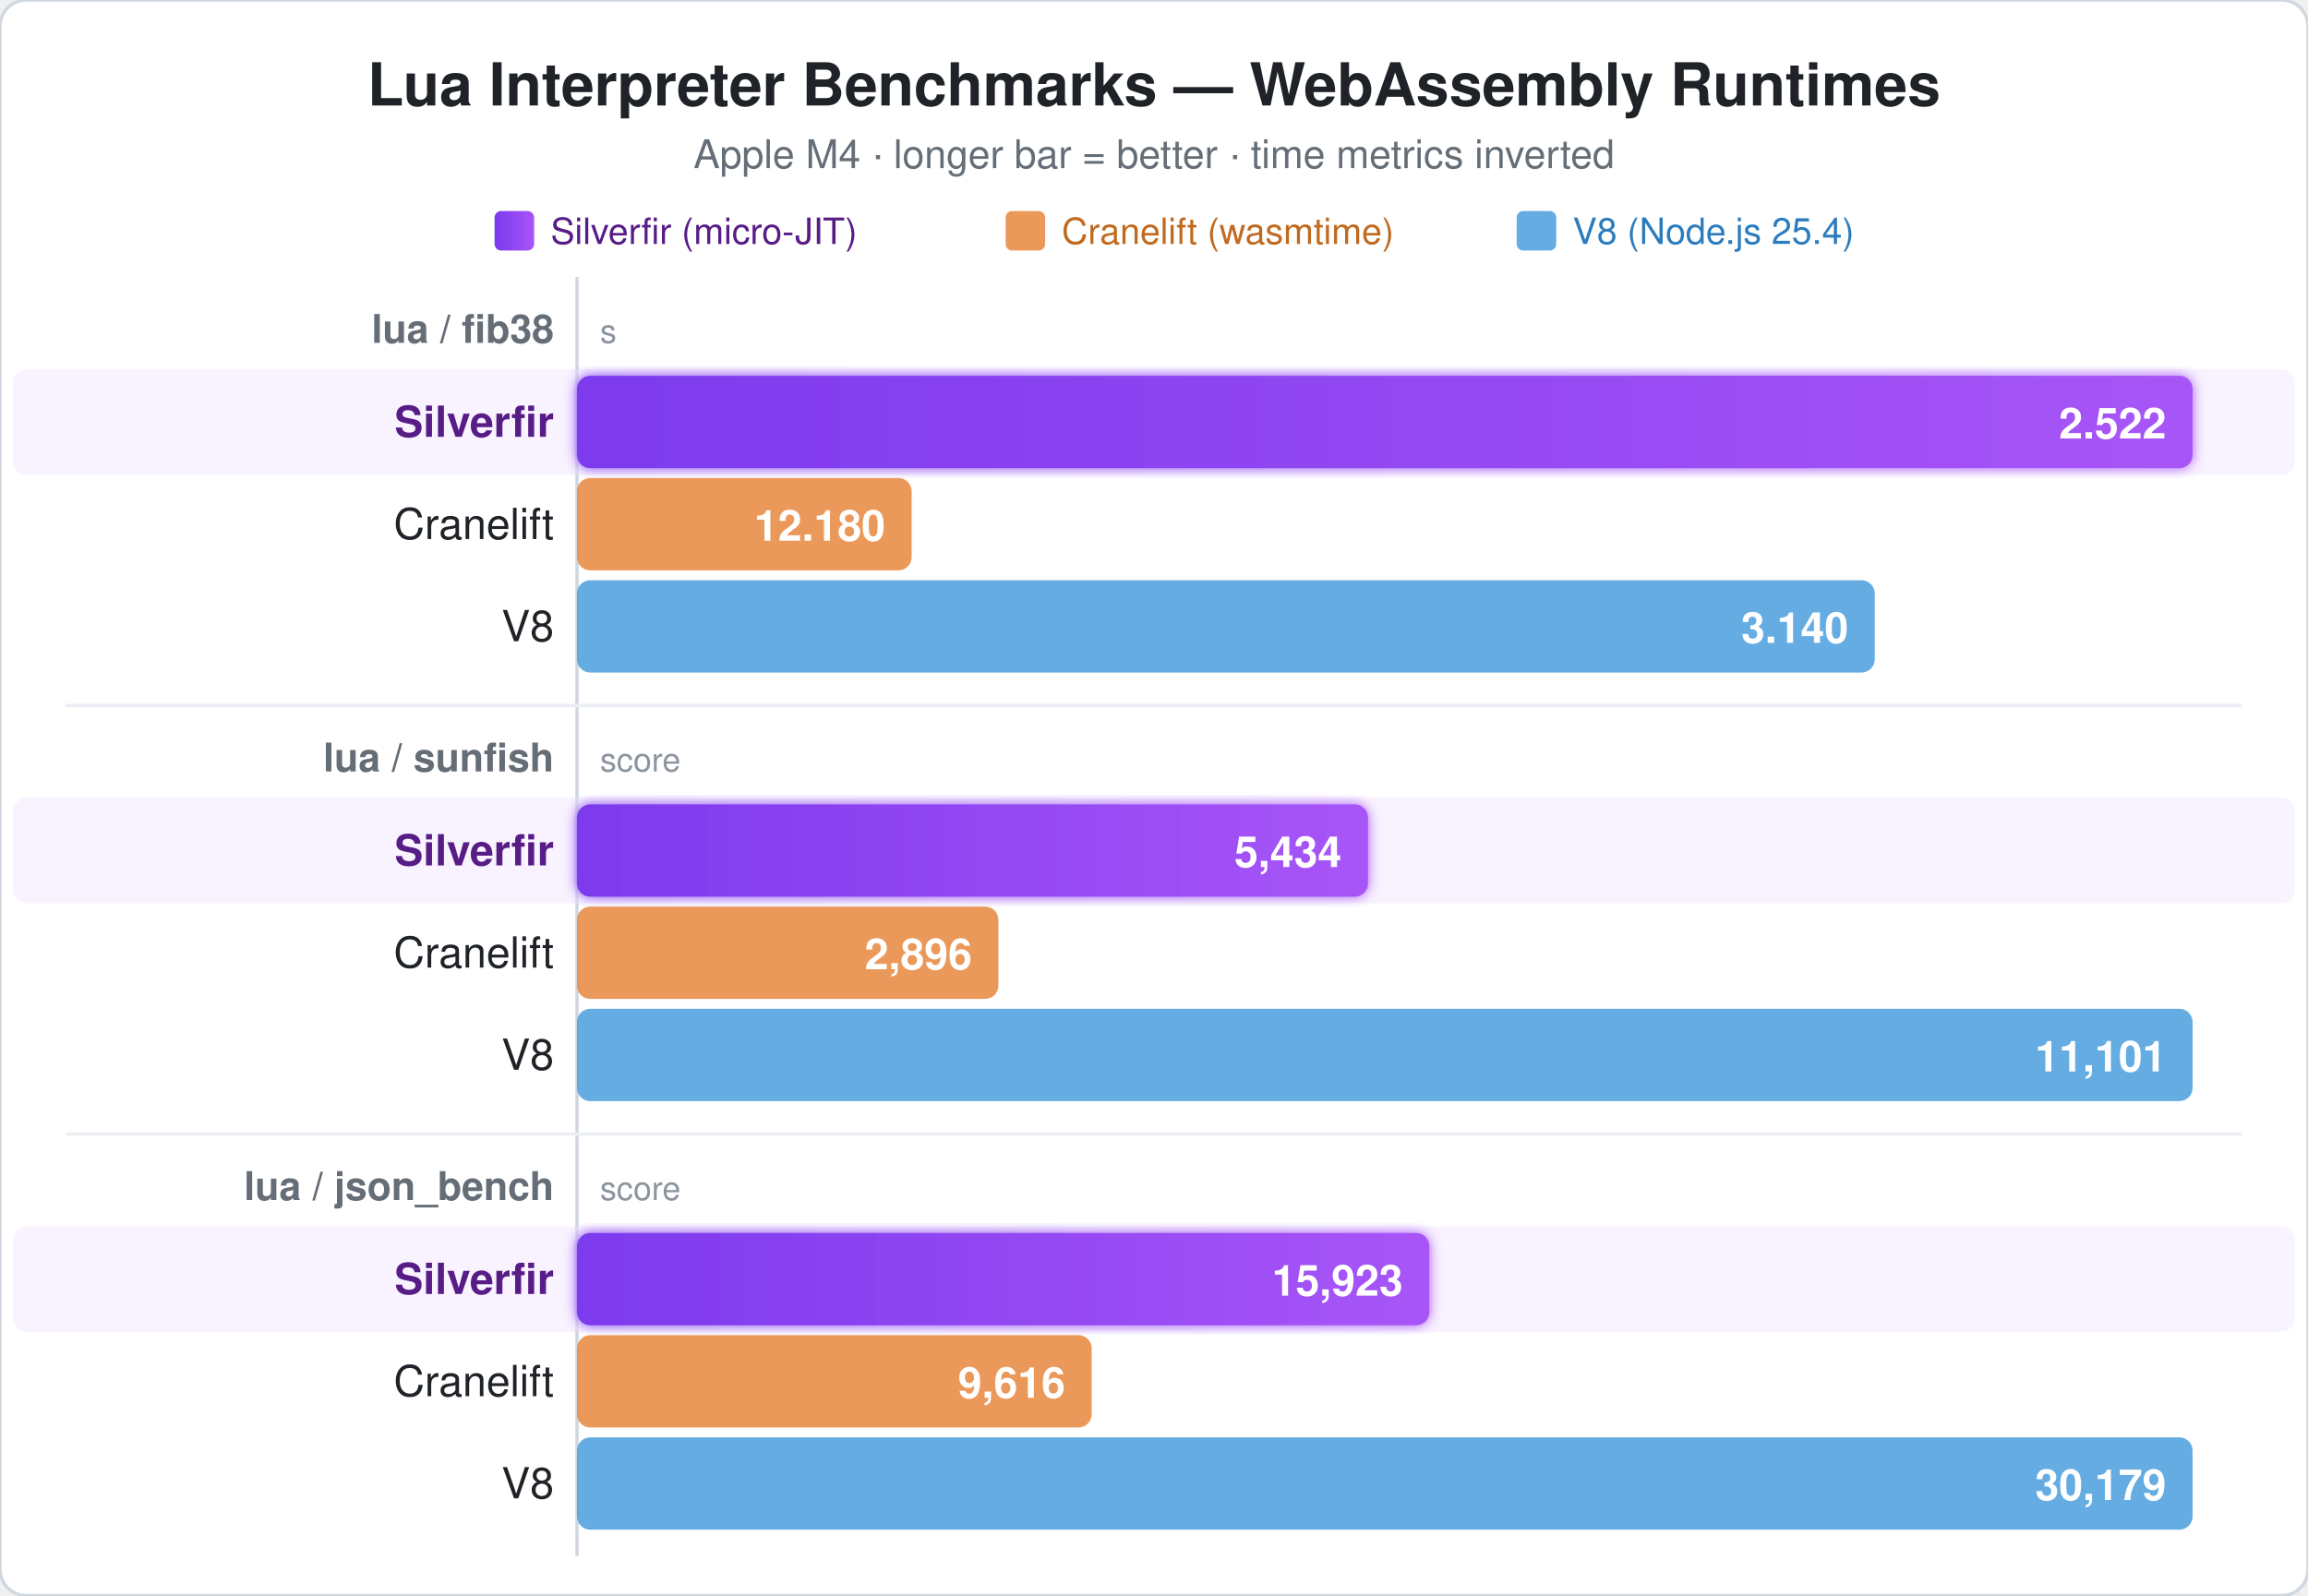
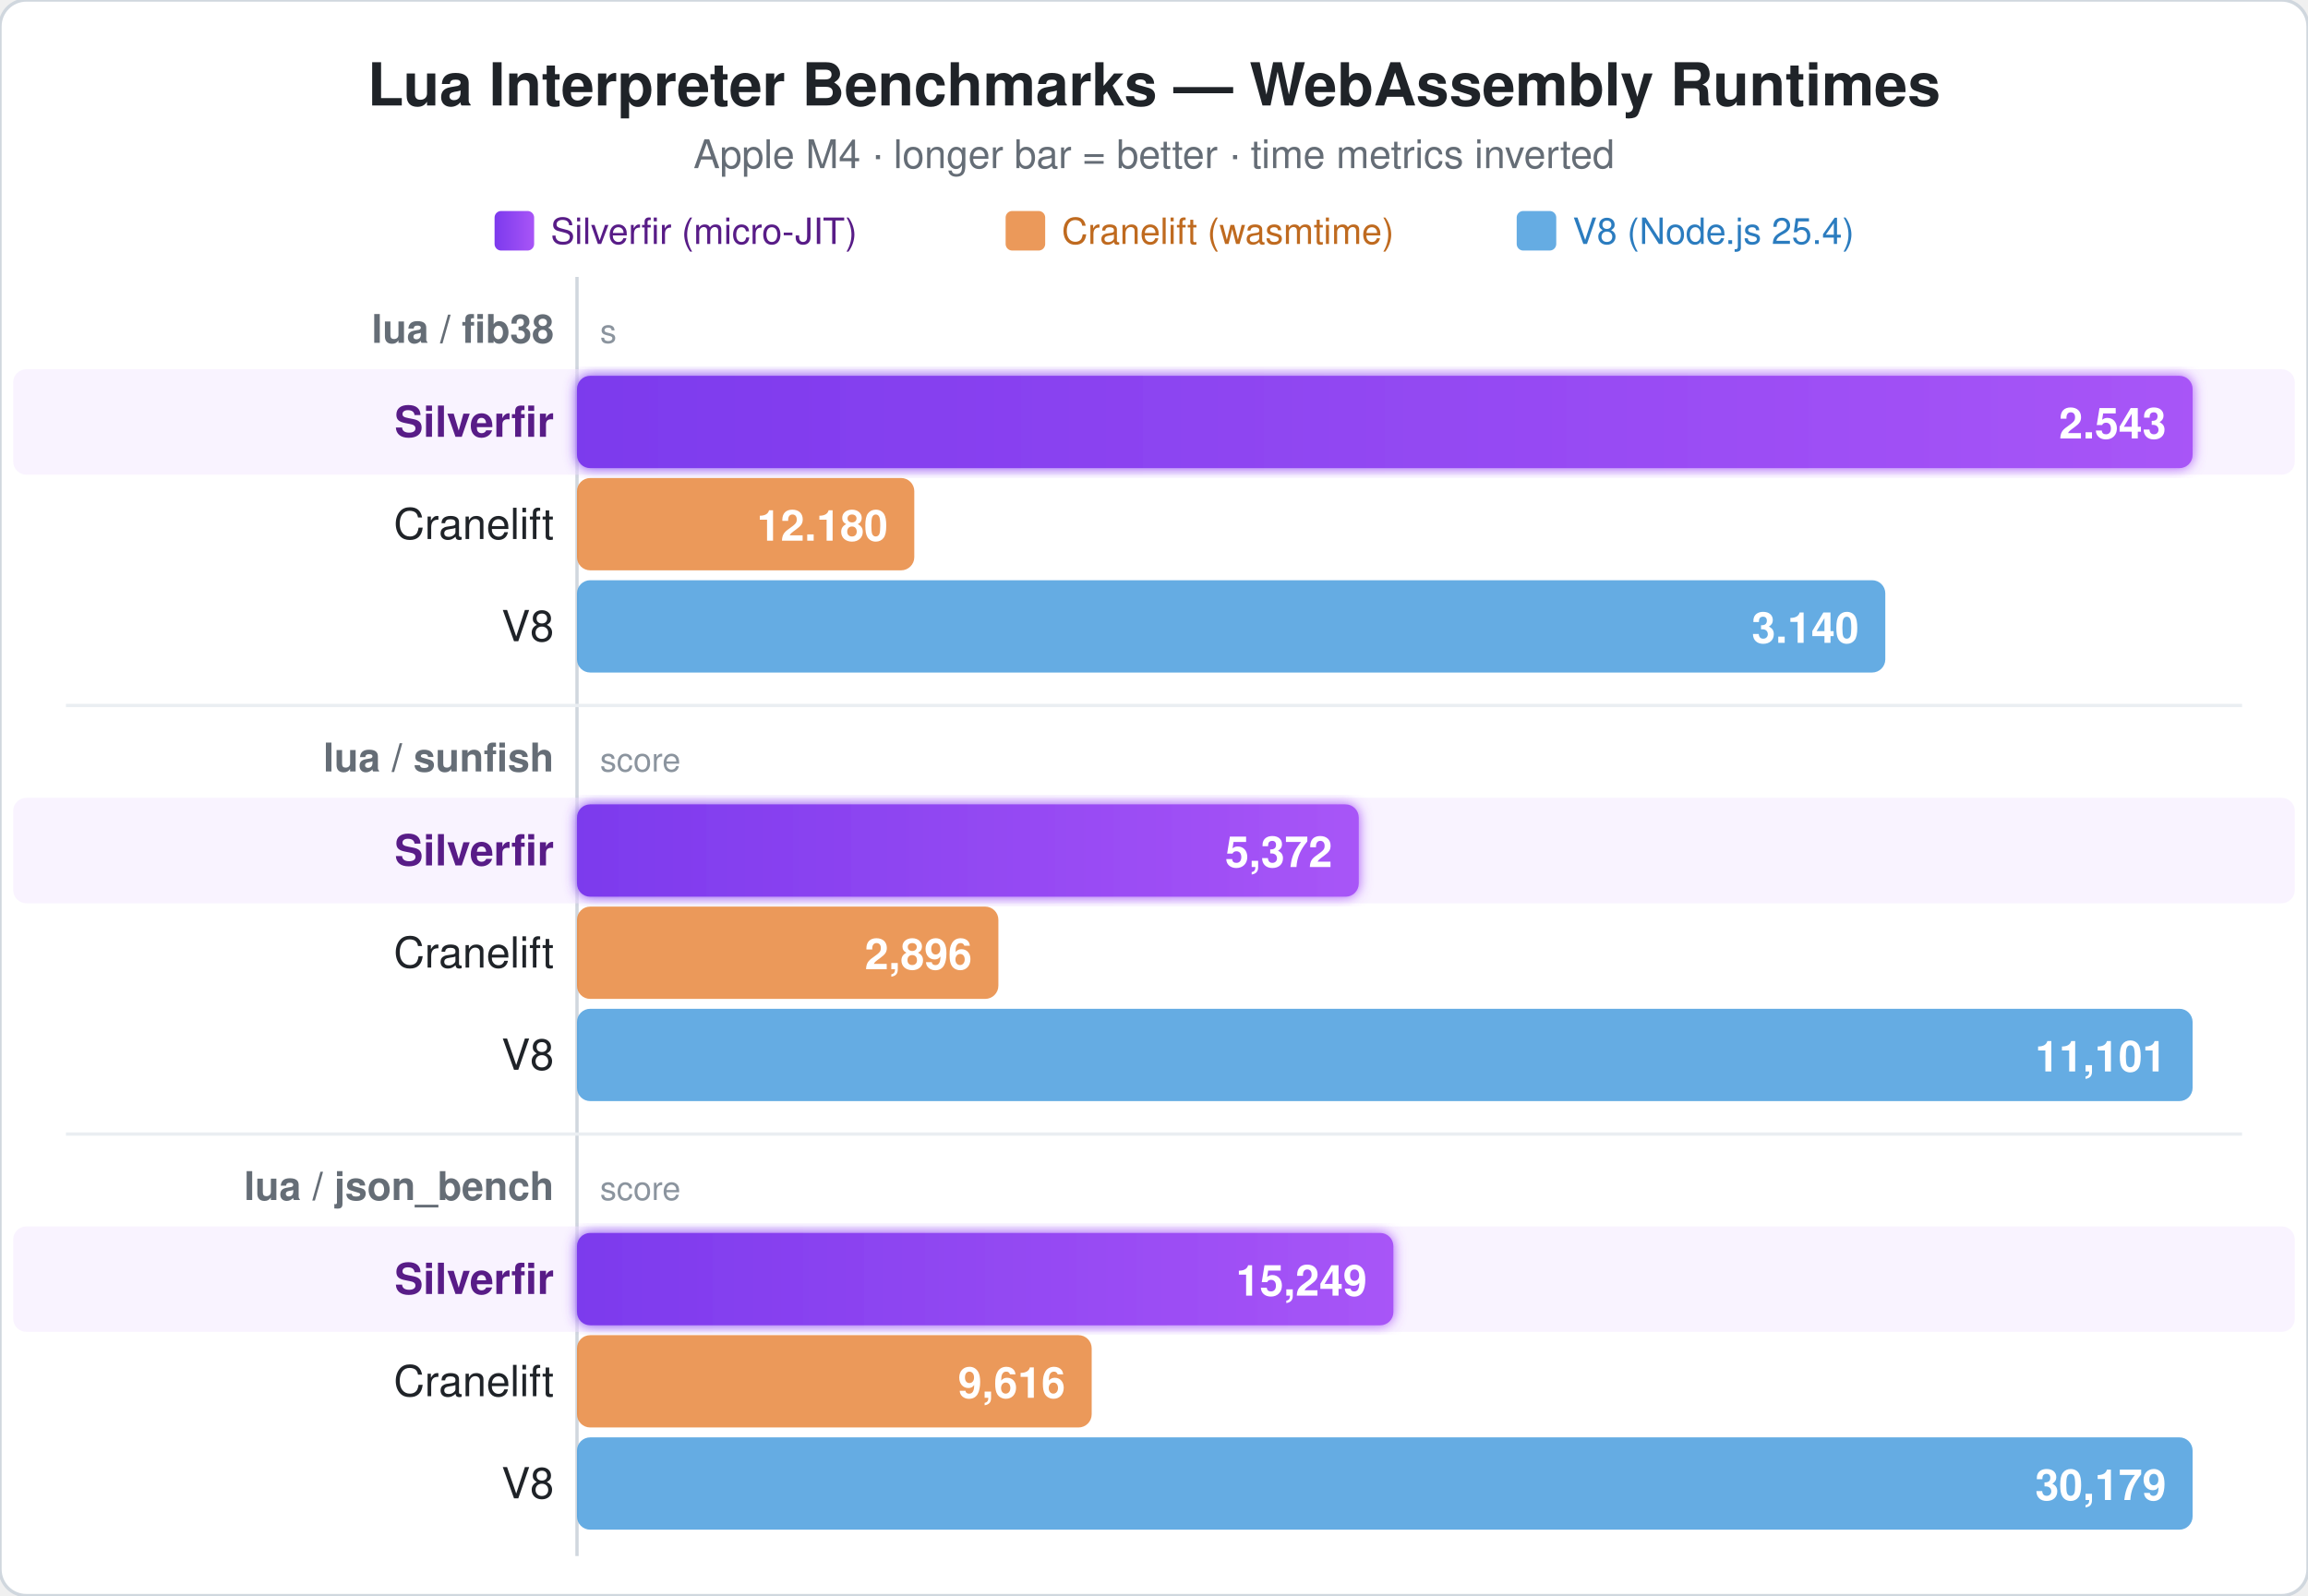
<svg xmlns="http://www.w3.org/2000/svg" role="img" viewBox="0 0 700 484" width="700" height="484">
  <defs>
    <linearGradient id="hlGrad" x1="0" y1="0" x2="1" y2="0">
      <stop offset="0%" stop-color="#7c3aed" />
      <stop offset="100%" stop-color="#a855f7" />
    </linearGradient>
    <filter id="glow">
      <feGaussianBlur stdDeviation="2" result="blur" />
      <feMerge>
        <feMergeNode in="blur" />
        <feMergeNode in="SourceGraphic" />
      </feMerge>
    </filter>
  </defs>
  <rect width="700" height="484" rx="8" ry="8" fill="#ffffff" stroke="#d0d7de" stroke-width="1" />
  <text x="350.0" y="32" text-anchor="middle" fill="#1f2328" font-family="Segoe UI,Helvetica,Arial,sans-serif" font-size="18" font-weight="600">Lua Interpreter Benchmarks — WebAssembly Runtimes</text>
  <text x="350.0" y="51" text-anchor="middle" fill="#656d76" font-family="Segoe UI,Helvetica,Arial,sans-serif" font-size="12">Apple M4  ·  longer bar = better  ·  time metrics inverted</text>
  <rect x="150.0" y="64" width="12" height="12" rx="2" fill="url(#hlGrad)" />
  <text x="167.0" y="74" fill="#581c87" font-family="Segoe UI,Helvetica,Arial,sans-serif" font-size="11">Silverfir (micro-JIT)</text>
  <rect x="305.0" y="64" width="12" height="12" rx="2" fill="#e8873d" opacity="0.85" />
  <text x="322.0" y="74" fill="#bf6a1f" font-family="Segoe UI,Helvetica,Arial,sans-serif" font-size="11">Cranelift (wasmtime)</text>
  <rect x="460.0" y="64" width="12" height="12" rx="2" fill="#4a9ede" opacity="0.85" />
  <text x="477.0" y="74" fill="#2b7cbf" font-family="Segoe UI,Helvetica,Arial,sans-serif" font-size="11">V8 (Node.js 25.4)</text>
  <line x1="175" y1="84" x2="175" y2="472" stroke="#d0d7de" stroke-width="1" />
  <text x="168" y="104.0" text-anchor="end" fill="#656d76" font-family="Segoe UI,Helvetica,Arial,sans-serif" font-size="12" font-weight="600">lua / fib38</text>
  <text x="182" y="104.0" fill="#8b949e" font-family="Segoe UI,Helvetica,Arial,sans-serif" font-size="10">s</text>
  <rect x="4" y="112" width="692" height="32" rx="4" fill="#f3e8ff" opacity="0.5" />
  <text x="168" y="132.5" text-anchor="end" fill="#581c87" font-family="Segoe UI,Helvetica,Arial,sans-serif" font-size="13" font-weight="700">Silverfir</text>
  <rect x="175" y="114" width="490.0" height="28" rx="4" fill="url(#hlGrad)" filter="url(#glow)">
    <animate attributeName="width" from="0" to="490.0" dur="0.35s" fill="freeze" />
  </rect>
-   <text x="657.0" y="133.0" text-anchor="end" fill="#ffffff" font-family="Segoe UI,Helvetica,Arial,sans-serif" font-size="13" font-weight="700">2.522</text>
+   <text x="657.0" y="133.0" text-anchor="end" fill="#ffffff" font-family="Segoe UI,Helvetica,Arial,sans-serif" font-size="13" font-weight="700">2.543</text>
  <text x="168" y="163.5" text-anchor="end" fill="#1f2328" font-family="Segoe UI,Helvetica,Arial,sans-serif" font-size="13" font-weight="400">Cranelift</text>
-   <rect x="175" y="145" width="101.5" height="28" rx="4" fill="#e8873d" opacity="0.85">
-     <animate attributeName="width" from="0" to="101.5" dur="0.39s" fill="freeze" />
+   <rect x="175" y="145" width="102.3" height="28" rx="4" fill="#e8873d" opacity="0.85">
+     <animate attributeName="width" from="0" to="102.3" dur="0.39s" fill="freeze" />
  </rect>
-   <text x="268.5" y="164.0" text-anchor="end" fill="#ffffff" font-family="Segoe UI,Helvetica,Arial,sans-serif" font-size="13" font-weight="700">12.180</text>
+   <text x="269.3" y="164.0" text-anchor="end" fill="#ffffff" font-family="Segoe UI,Helvetica,Arial,sans-serif" font-size="13" font-weight="700">12.180</text>
  <text x="168" y="194.5" text-anchor="end" fill="#1f2328" font-family="Segoe UI,Helvetica,Arial,sans-serif" font-size="13" font-weight="400">V8</text>
-   <rect x="175" y="176" width="393.6" height="28" rx="4" fill="#4a9ede" opacity="0.85">
-     <animate attributeName="width" from="0" to="393.6" dur="0.43s" fill="freeze" />
+   <rect x="175" y="176" width="396.8" height="28" rx="4" fill="#4a9ede" opacity="0.85">
+     <animate attributeName="width" from="0" to="396.8" dur="0.43s" fill="freeze" />
  </rect>
-   <text x="560.6" y="195.0" text-anchor="end" fill="#ffffff" font-family="Segoe UI,Helvetica,Arial,sans-serif" font-size="13" font-weight="700">3.140</text>
+   <text x="563.8" y="195.0" text-anchor="end" fill="#ffffff" font-family="Segoe UI,Helvetica,Arial,sans-serif" font-size="13" font-weight="700">3.140</text>
  <line x1="20" y1="214" x2="680" y2="214" stroke="#eaeef2" stroke-width="1" />
  <text x="168" y="234.0" text-anchor="end" fill="#656d76" font-family="Segoe UI,Helvetica,Arial,sans-serif" font-size="12" font-weight="600">lua / sunfish</text>
  <text x="182" y="234.0" fill="#8b949e" font-family="Segoe UI,Helvetica,Arial,sans-serif" font-size="10">score</text>
  <rect x="4" y="242" width="692" height="32" rx="4" fill="#f3e8ff" opacity="0.5" />
  <text x="168" y="262.5" text-anchor="end" fill="#581c87" font-family="Segoe UI,Helvetica,Arial,sans-serif" font-size="13" font-weight="700">Silverfir</text>
-   <rect x="175" y="244" width="239.9" height="28" rx="4" fill="url(#hlGrad)" filter="url(#glow)">
-     <animate attributeName="width" from="0" to="239.9" dur="0.39s" fill="freeze" />
+   <rect x="175" y="244" width="237.1" height="28" rx="4" fill="url(#hlGrad)" filter="url(#glow)">
+     <animate attributeName="width" from="0" to="237.1" dur="0.39s" fill="freeze" />
  </rect>
-   <text x="406.9" y="263.0" text-anchor="end" fill="#ffffff" font-family="Segoe UI,Helvetica,Arial,sans-serif" font-size="13" font-weight="700">5,434</text>
+   <text x="404.1" y="263.0" text-anchor="end" fill="#ffffff" font-family="Segoe UI,Helvetica,Arial,sans-serif" font-size="13" font-weight="700">5,372</text>
  <text x="168" y="293.5" text-anchor="end" fill="#1f2328" font-family="Segoe UI,Helvetica,Arial,sans-serif" font-size="13" font-weight="400">Cranelift</text>
  <rect x="175" y="275" width="127.8" height="28" rx="4" fill="#e8873d" opacity="0.85">
    <animate attributeName="width" from="0" to="127.8" dur="0.43s" fill="freeze" />
  </rect>
  <text x="294.8" y="294.0" text-anchor="end" fill="#ffffff" font-family="Segoe UI,Helvetica,Arial,sans-serif" font-size="13" font-weight="700">2,896</text>
  <text x="168" y="324.5" text-anchor="end" fill="#1f2328" font-family="Segoe UI,Helvetica,Arial,sans-serif" font-size="13" font-weight="400">V8</text>
  <rect x="175" y="306" width="490.0" height="28" rx="4" fill="#4a9ede" opacity="0.85">
    <animate attributeName="width" from="0" to="490.0" dur="0.47s" fill="freeze" />
  </rect>
  <text x="657.0" y="325.0" text-anchor="end" fill="#ffffff" font-family="Segoe UI,Helvetica,Arial,sans-serif" font-size="13" font-weight="700">11,101</text>
  <line x1="20" y1="344" x2="680" y2="344" stroke="#eaeef2" stroke-width="1" />
  <text x="168" y="364.0" text-anchor="end" fill="#656d76" font-family="Segoe UI,Helvetica,Arial,sans-serif" font-size="12" font-weight="600">lua / json_bench</text>
  <text x="182" y="364.0" fill="#8b949e" font-family="Segoe UI,Helvetica,Arial,sans-serif" font-size="10">score</text>
  <rect x="4" y="372" width="692" height="32" rx="4" fill="#f3e8ff" opacity="0.5" />
  <text x="168" y="392.5" text-anchor="end" fill="#581c87" font-family="Segoe UI,Helvetica,Arial,sans-serif" font-size="13" font-weight="700">Silverfir</text>
-   <rect x="175" y="374" width="258.5" height="28" rx="4" fill="url(#hlGrad)" filter="url(#glow)">
-     <animate attributeName="width" from="0" to="258.5" dur="0.43s" fill="freeze" />
+   <rect x="175" y="374" width="247.6" height="28" rx="4" fill="url(#hlGrad)" filter="url(#glow)">
+     <animate attributeName="width" from="0" to="247.6" dur="0.43s" fill="freeze" />
  </rect>
-   <text x="425.5" y="393.0" text-anchor="end" fill="#ffffff" font-family="Segoe UI,Helvetica,Arial,sans-serif" font-size="13" font-weight="700">15,923</text>
+   <text x="414.6" y="393.0" text-anchor="end" fill="#ffffff" font-family="Segoe UI,Helvetica,Arial,sans-serif" font-size="13" font-weight="700">15,249</text>
  <text x="168" y="423.5" text-anchor="end" fill="#1f2328" font-family="Segoe UI,Helvetica,Arial,sans-serif" font-size="13" font-weight="400">Cranelift</text>
  <rect x="175" y="405" width="156.1" height="28" rx="4" fill="#e8873d" opacity="0.85">
    <animate attributeName="width" from="0" to="156.1" dur="0.47s" fill="freeze" />
  </rect>
  <text x="323.1" y="424.0" text-anchor="end" fill="#ffffff" font-family="Segoe UI,Helvetica,Arial,sans-serif" font-size="13" font-weight="700">9,616</text>
  <text x="168" y="454.5" text-anchor="end" fill="#1f2328" font-family="Segoe UI,Helvetica,Arial,sans-serif" font-size="13" font-weight="400">V8</text>
  <rect x="175" y="436" width="490.0" height="28" rx="4" fill="#4a9ede" opacity="0.85">
    <animate attributeName="width" from="0" to="490.0" dur="0.51s" fill="freeze" />
  </rect>
  <text x="657.0" y="455.0" text-anchor="end" fill="#ffffff" font-family="Segoe UI,Helvetica,Arial,sans-serif" font-size="13" font-weight="700">30,179</text>
</svg>
